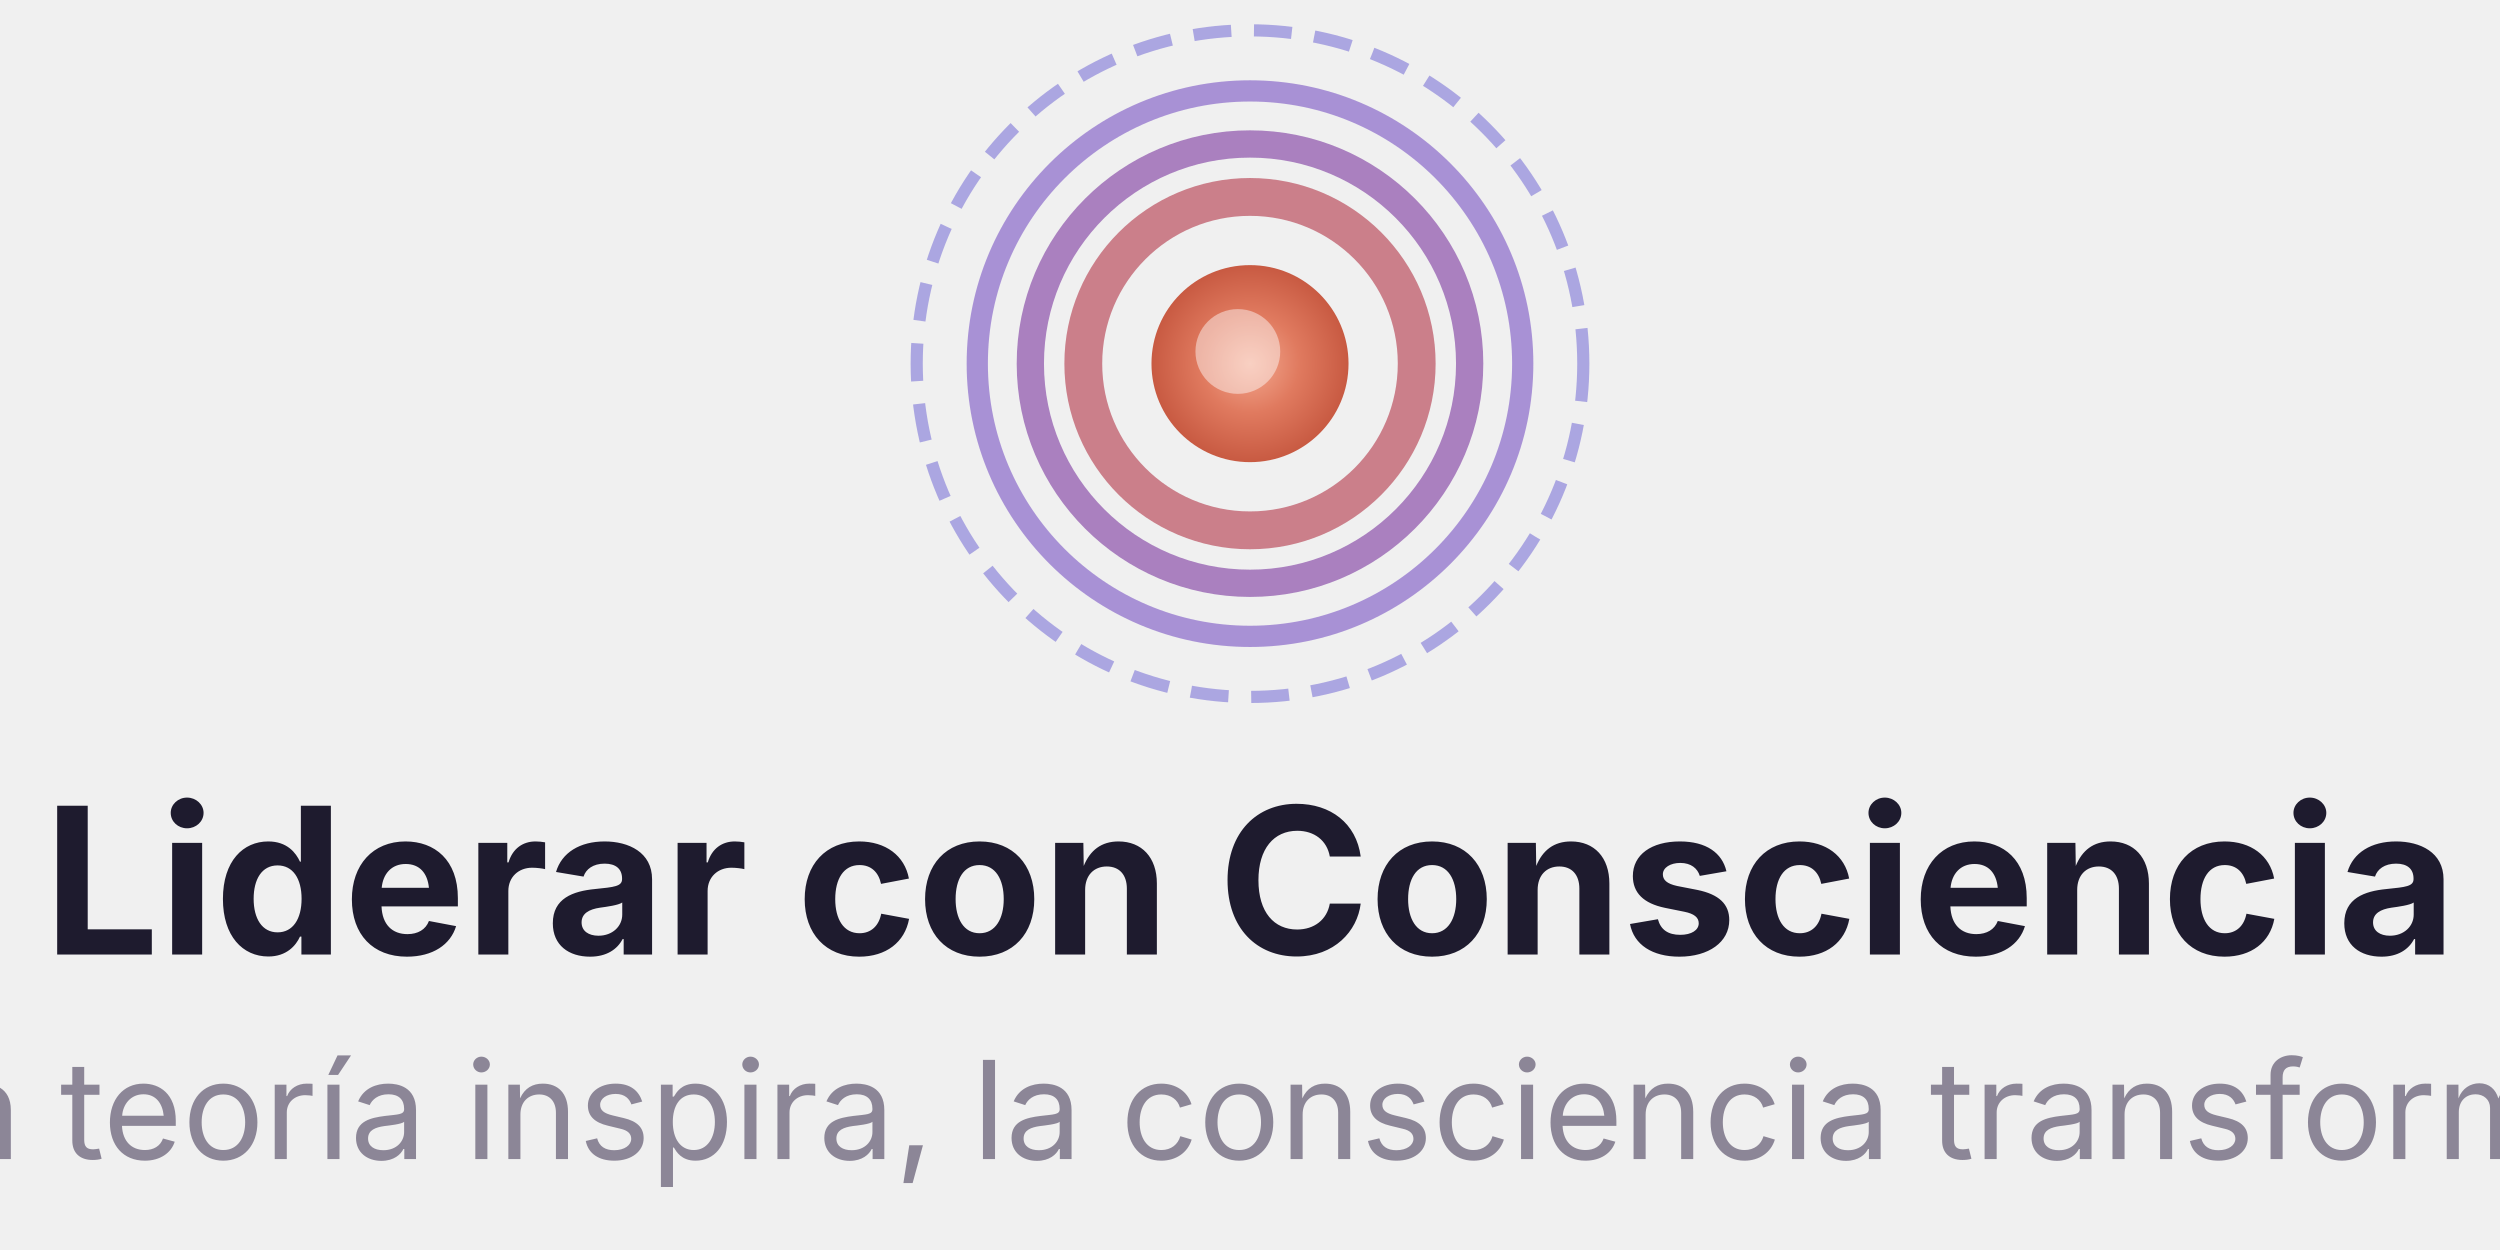
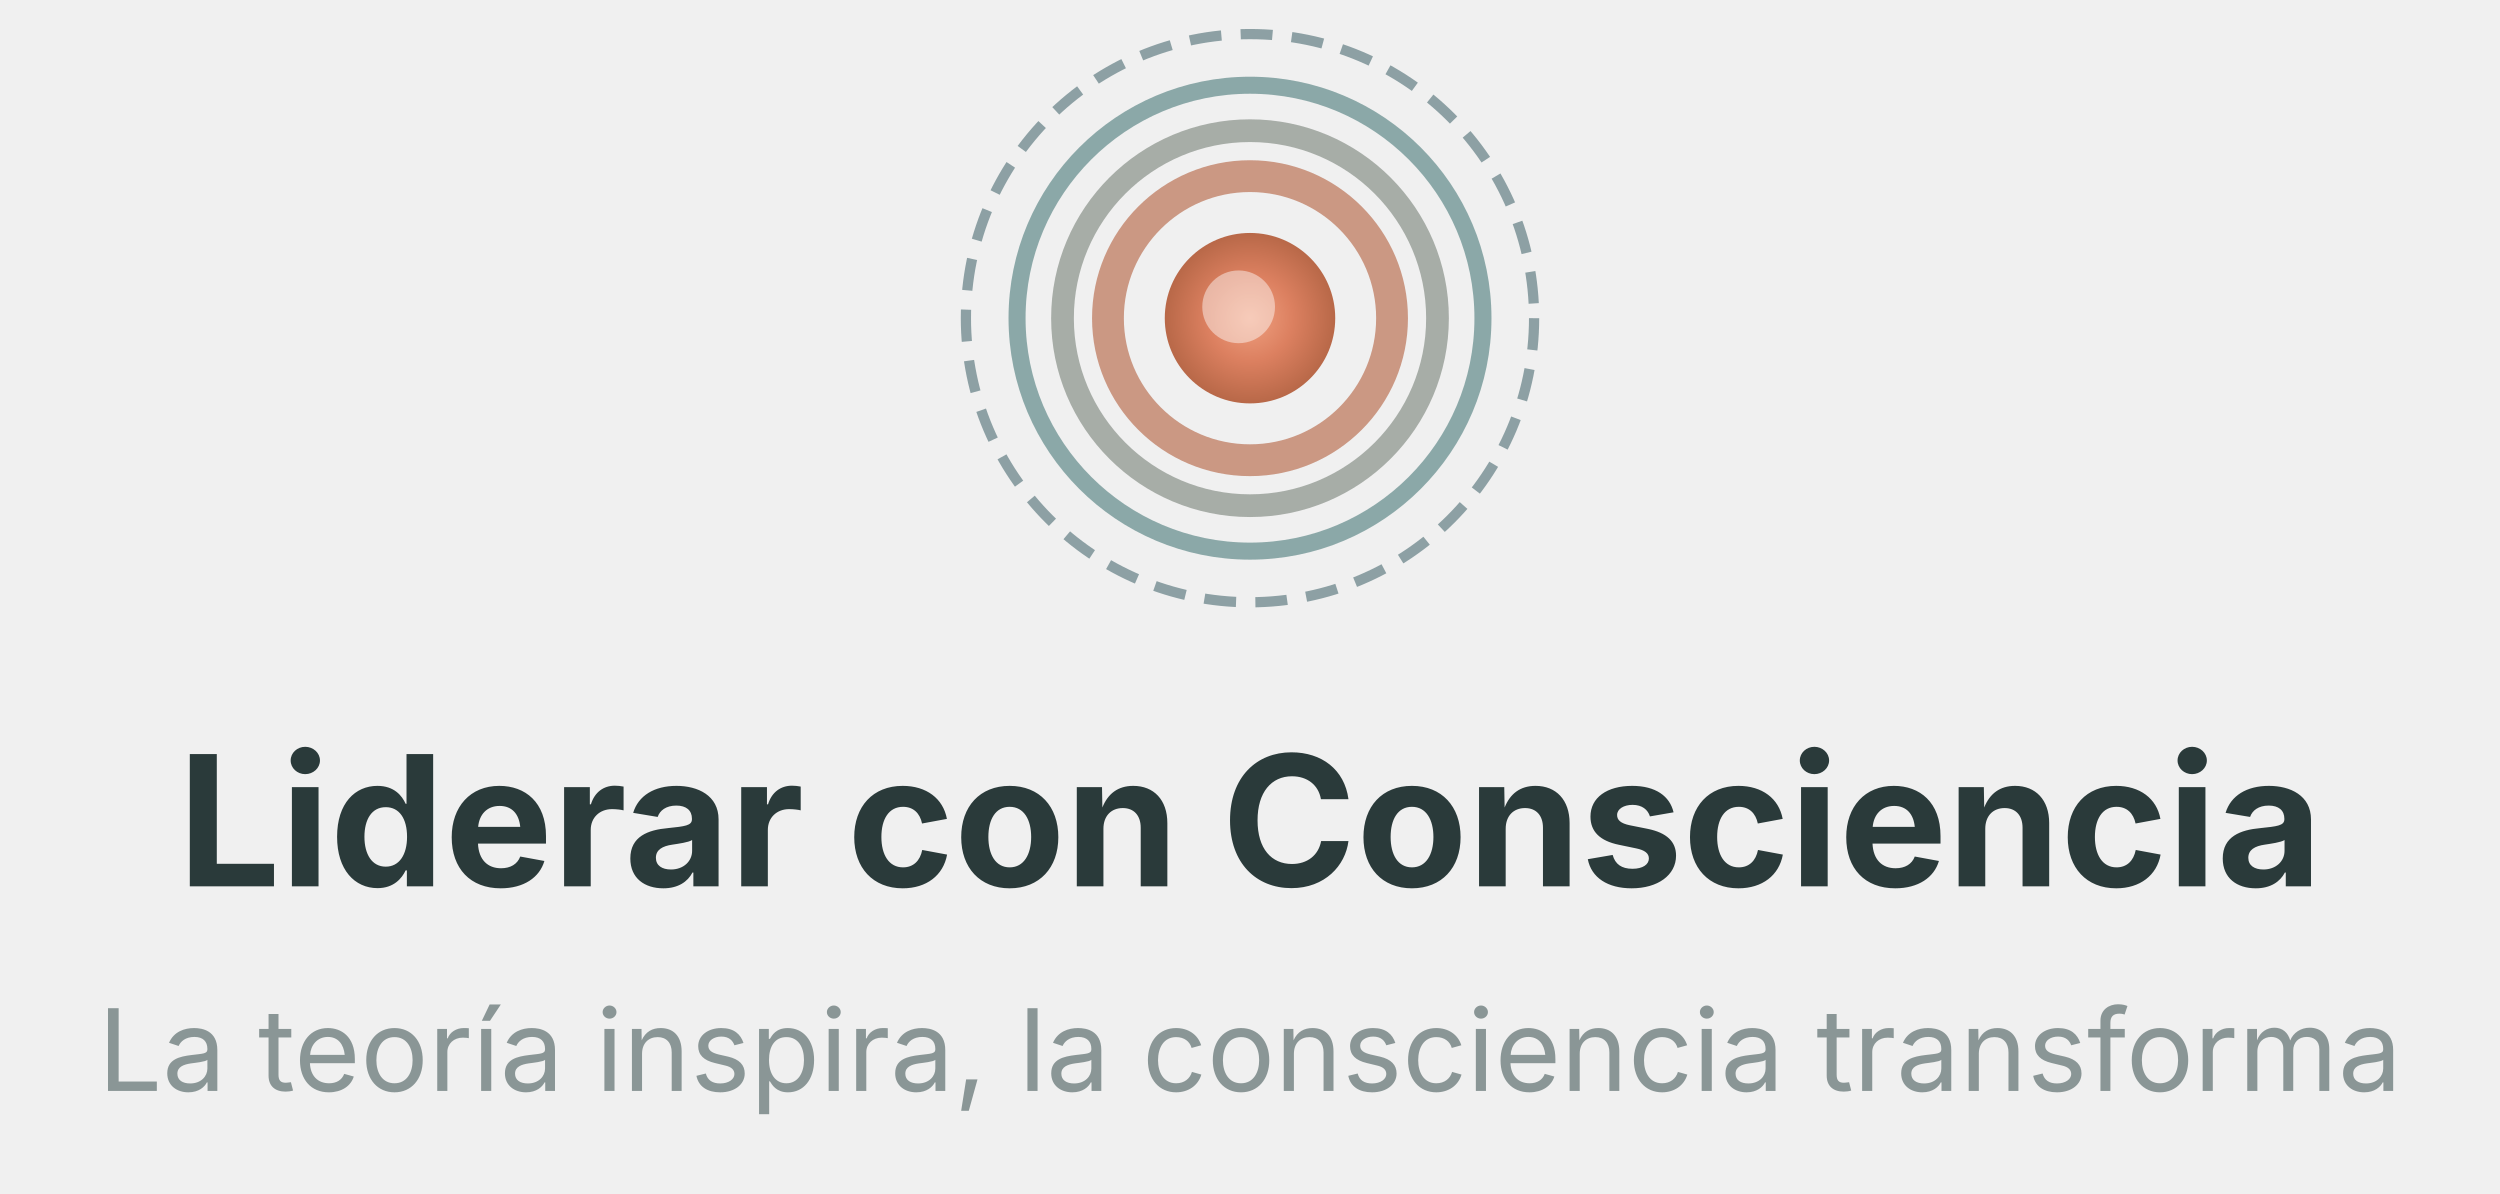
- <svg xmlns="http://www.w3.org/2000/svg" viewBox="0 0 220 110">
+ <svg xmlns="http://www.w3.org/2000/svg" viewBox="0 0 220 105" fill="none">
  <defs>
    <radialGradient id="seedRadiant" cx="50%" cy="50%" r="50%">
-       <stop offset="0%" stop-color="#F4A990" />
-       <stop offset="50%" stop-color="#E07A5F" />
-       <stop offset="100%" stop-color="#C85A42" />
+       <stop offset="0%" stop-color="#F0A080" />
+       <stop offset="50%" stop-color="#DC8060" />
+       <stop offset="100%" stop-color="#B86848" />
    </radialGradient>
  </defs>
-   <g transform="translate(78, 0)">
-     <circle cx="32" cy="32" r="29.33" stroke="#4338CA" stroke-width="1.07" stroke-dasharray="3.33 2" opacity="0.4" fill="none" />
-     <circle cx="32" cy="32" r="24" stroke="#6E44C0" stroke-width="1.87" opacity="0.55" fill="none" />
-     <circle cx="32" cy="32" r="19.33" stroke="#8B50AA" stroke-width="2.4" opacity="0.7" fill="none" />
-     <circle cx="32" cy="32" r="14.67" stroke="#C46B78" stroke-width="3.33" opacity="0.85" fill="none" />
-     <circle cx="32" cy="32" r="8.67" fill="url(#seedRadiant)" />
-     <circle cx="30.93" cy="30.93" r="3.73" fill="white" opacity="0.45" />
+   <g transform="translate(82, 0)">
+     <circle cx="28" cy="28" r="25" stroke="#2A5058" stroke-width="0.9" stroke-dasharray="2.8 1.7" opacity="0.5" fill="none" />
+     <circle cx="28" cy="28" r="20.5" stroke="#487878" stroke-width="1.5" opacity="0.6" fill="none" />
+     <circle cx="28" cy="28" r="16.5" stroke="#889088" stroke-width="2" opacity="0.7" fill="none" />
+     <circle cx="28" cy="28" r="12.5" stroke="#C48870" stroke-width="2.8" opacity="0.85" fill="none" />
+     <circle cx="28" cy="28" r="7.5" fill="url(#seedRadiant)" />
+     <circle cx="27" cy="27" r="3.2" fill="white" opacity="0.45" />
  </g>
-   <text x="110" y="84" font-family="Outfit, Montserrat, -apple-system, sans-serif" font-size="18" font-weight="700" fill="#1E1B2E" text-anchor="middle">Liderar con Consciencia</text>
-   <text x="110" y="102" font-family="Outfit, Montserrat, -apple-system, sans-serif" font-size="12" font-weight="400" fill="#8C8697" text-anchor="middle">La teoría inspira, la consciencia transforma</text>
+   <text x="110" y="78" font-family="Outfit, Montserrat, -apple-system, sans-serif" font-size="16" font-weight="700" fill="#2A3A3A" text-anchor="middle">Liderar con Consciencia</text>
+   <text x="110" y="96" font-family="Outfit, Montserrat, -apple-system, sans-serif" font-size="10" font-weight="400" fill="#8A9696" text-anchor="middle">La teoría inspira, la consciencia transforma</text>
</svg>
